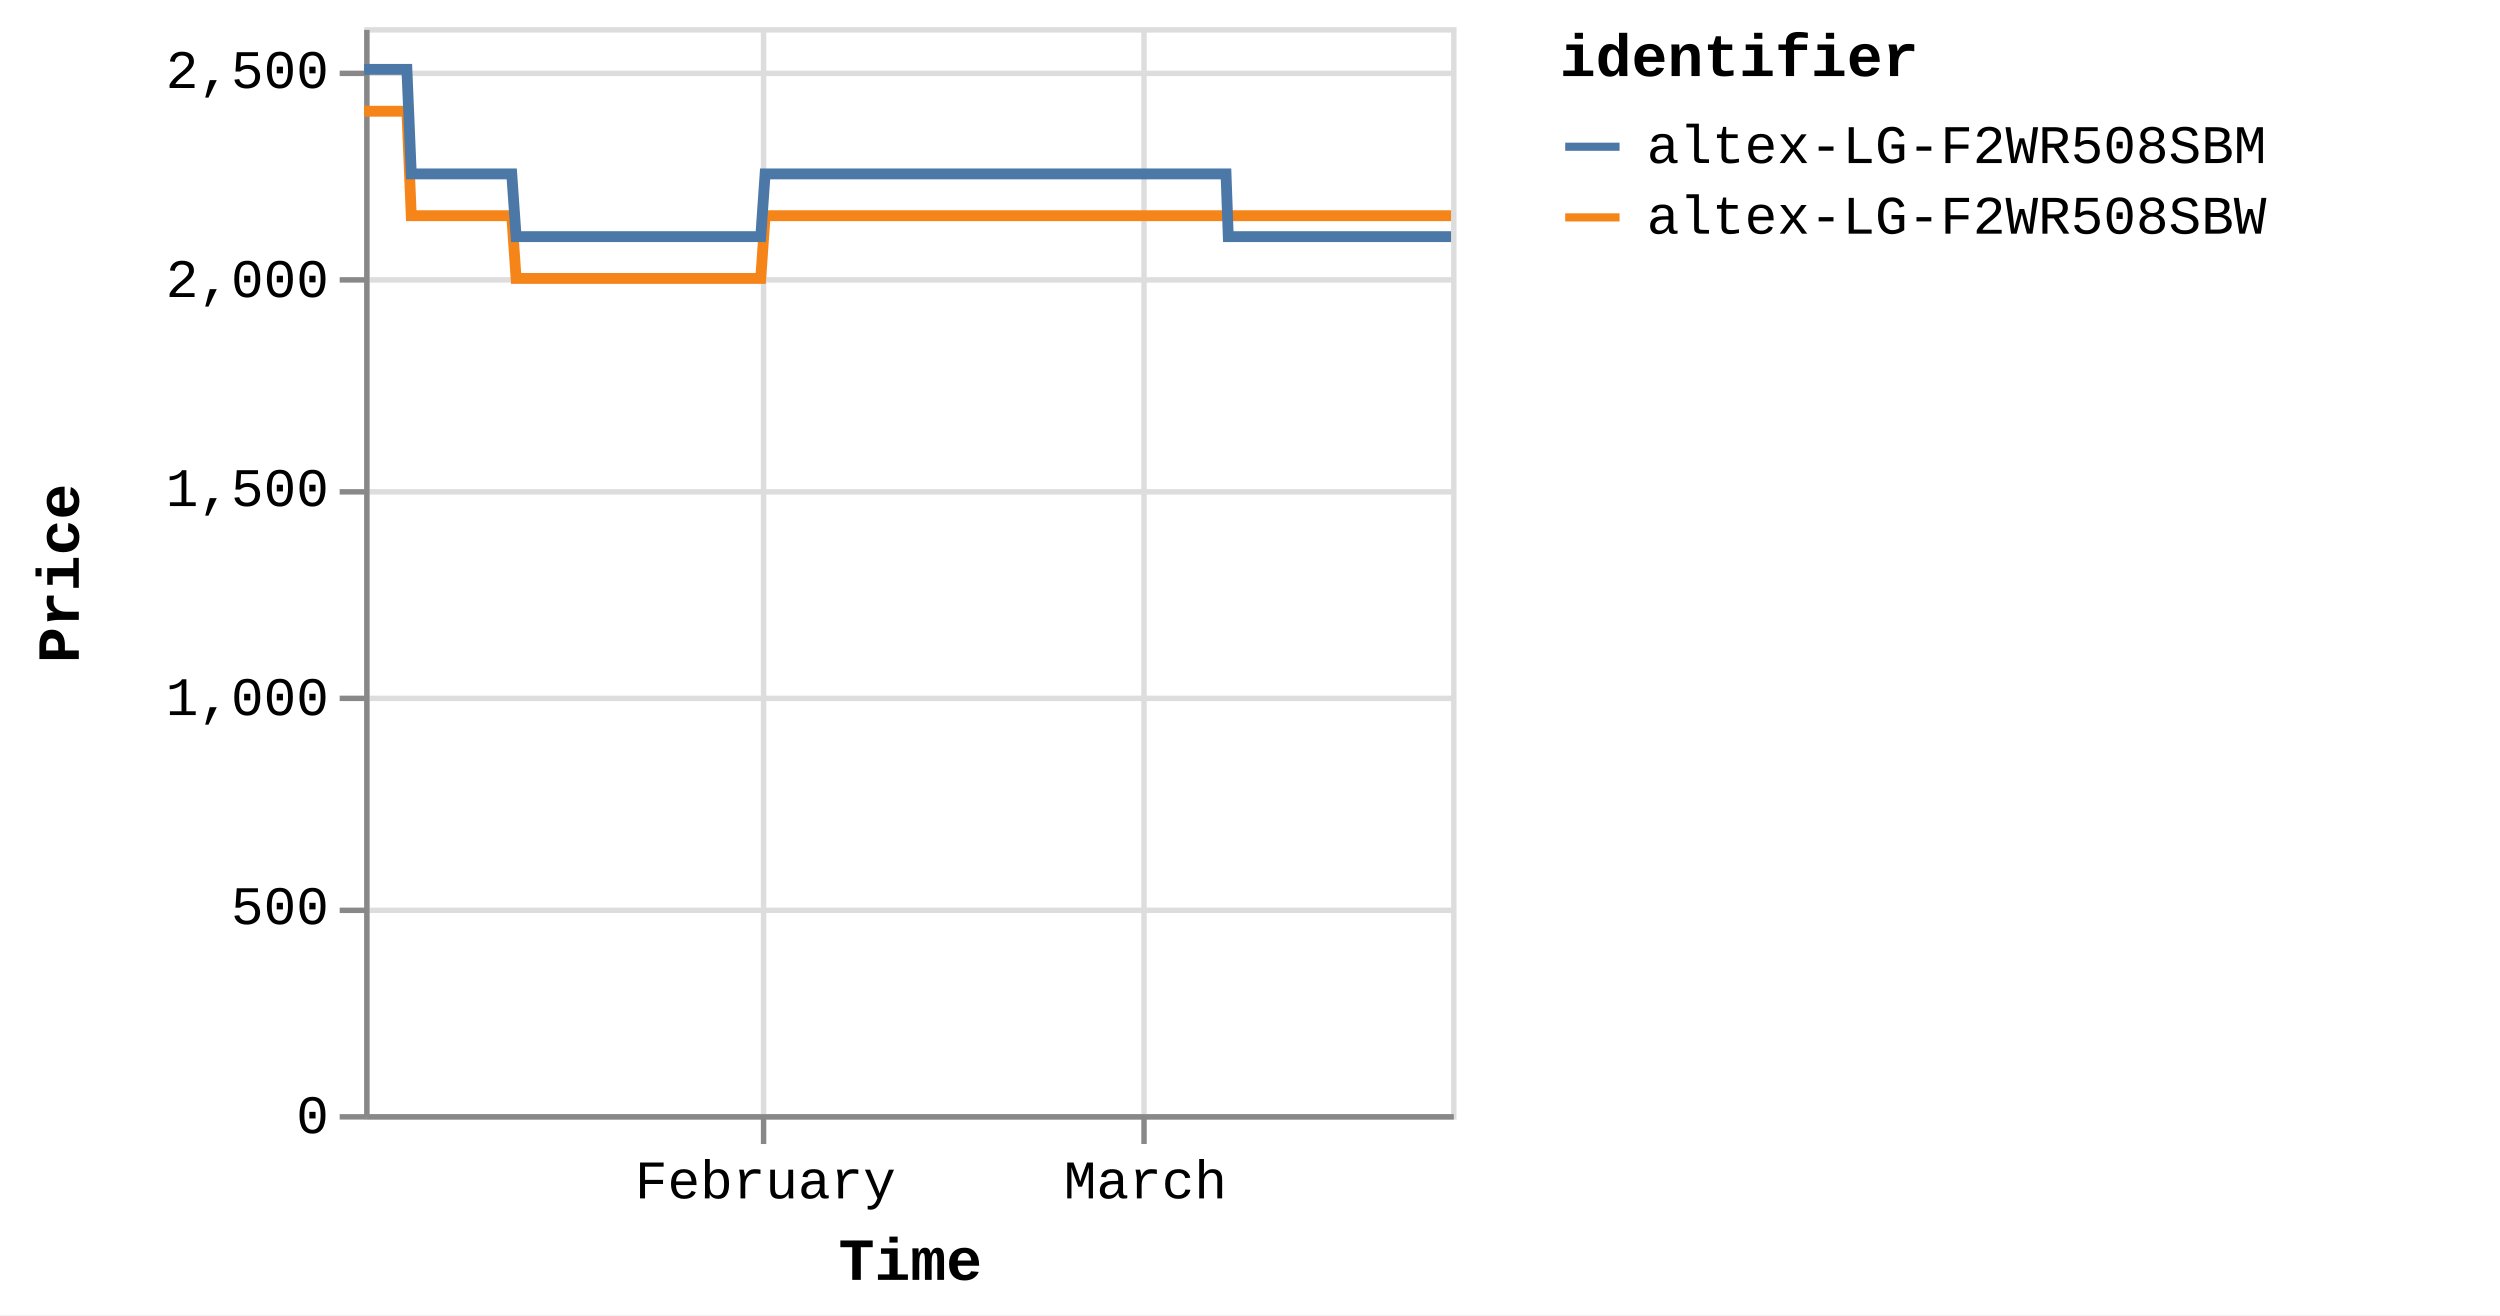
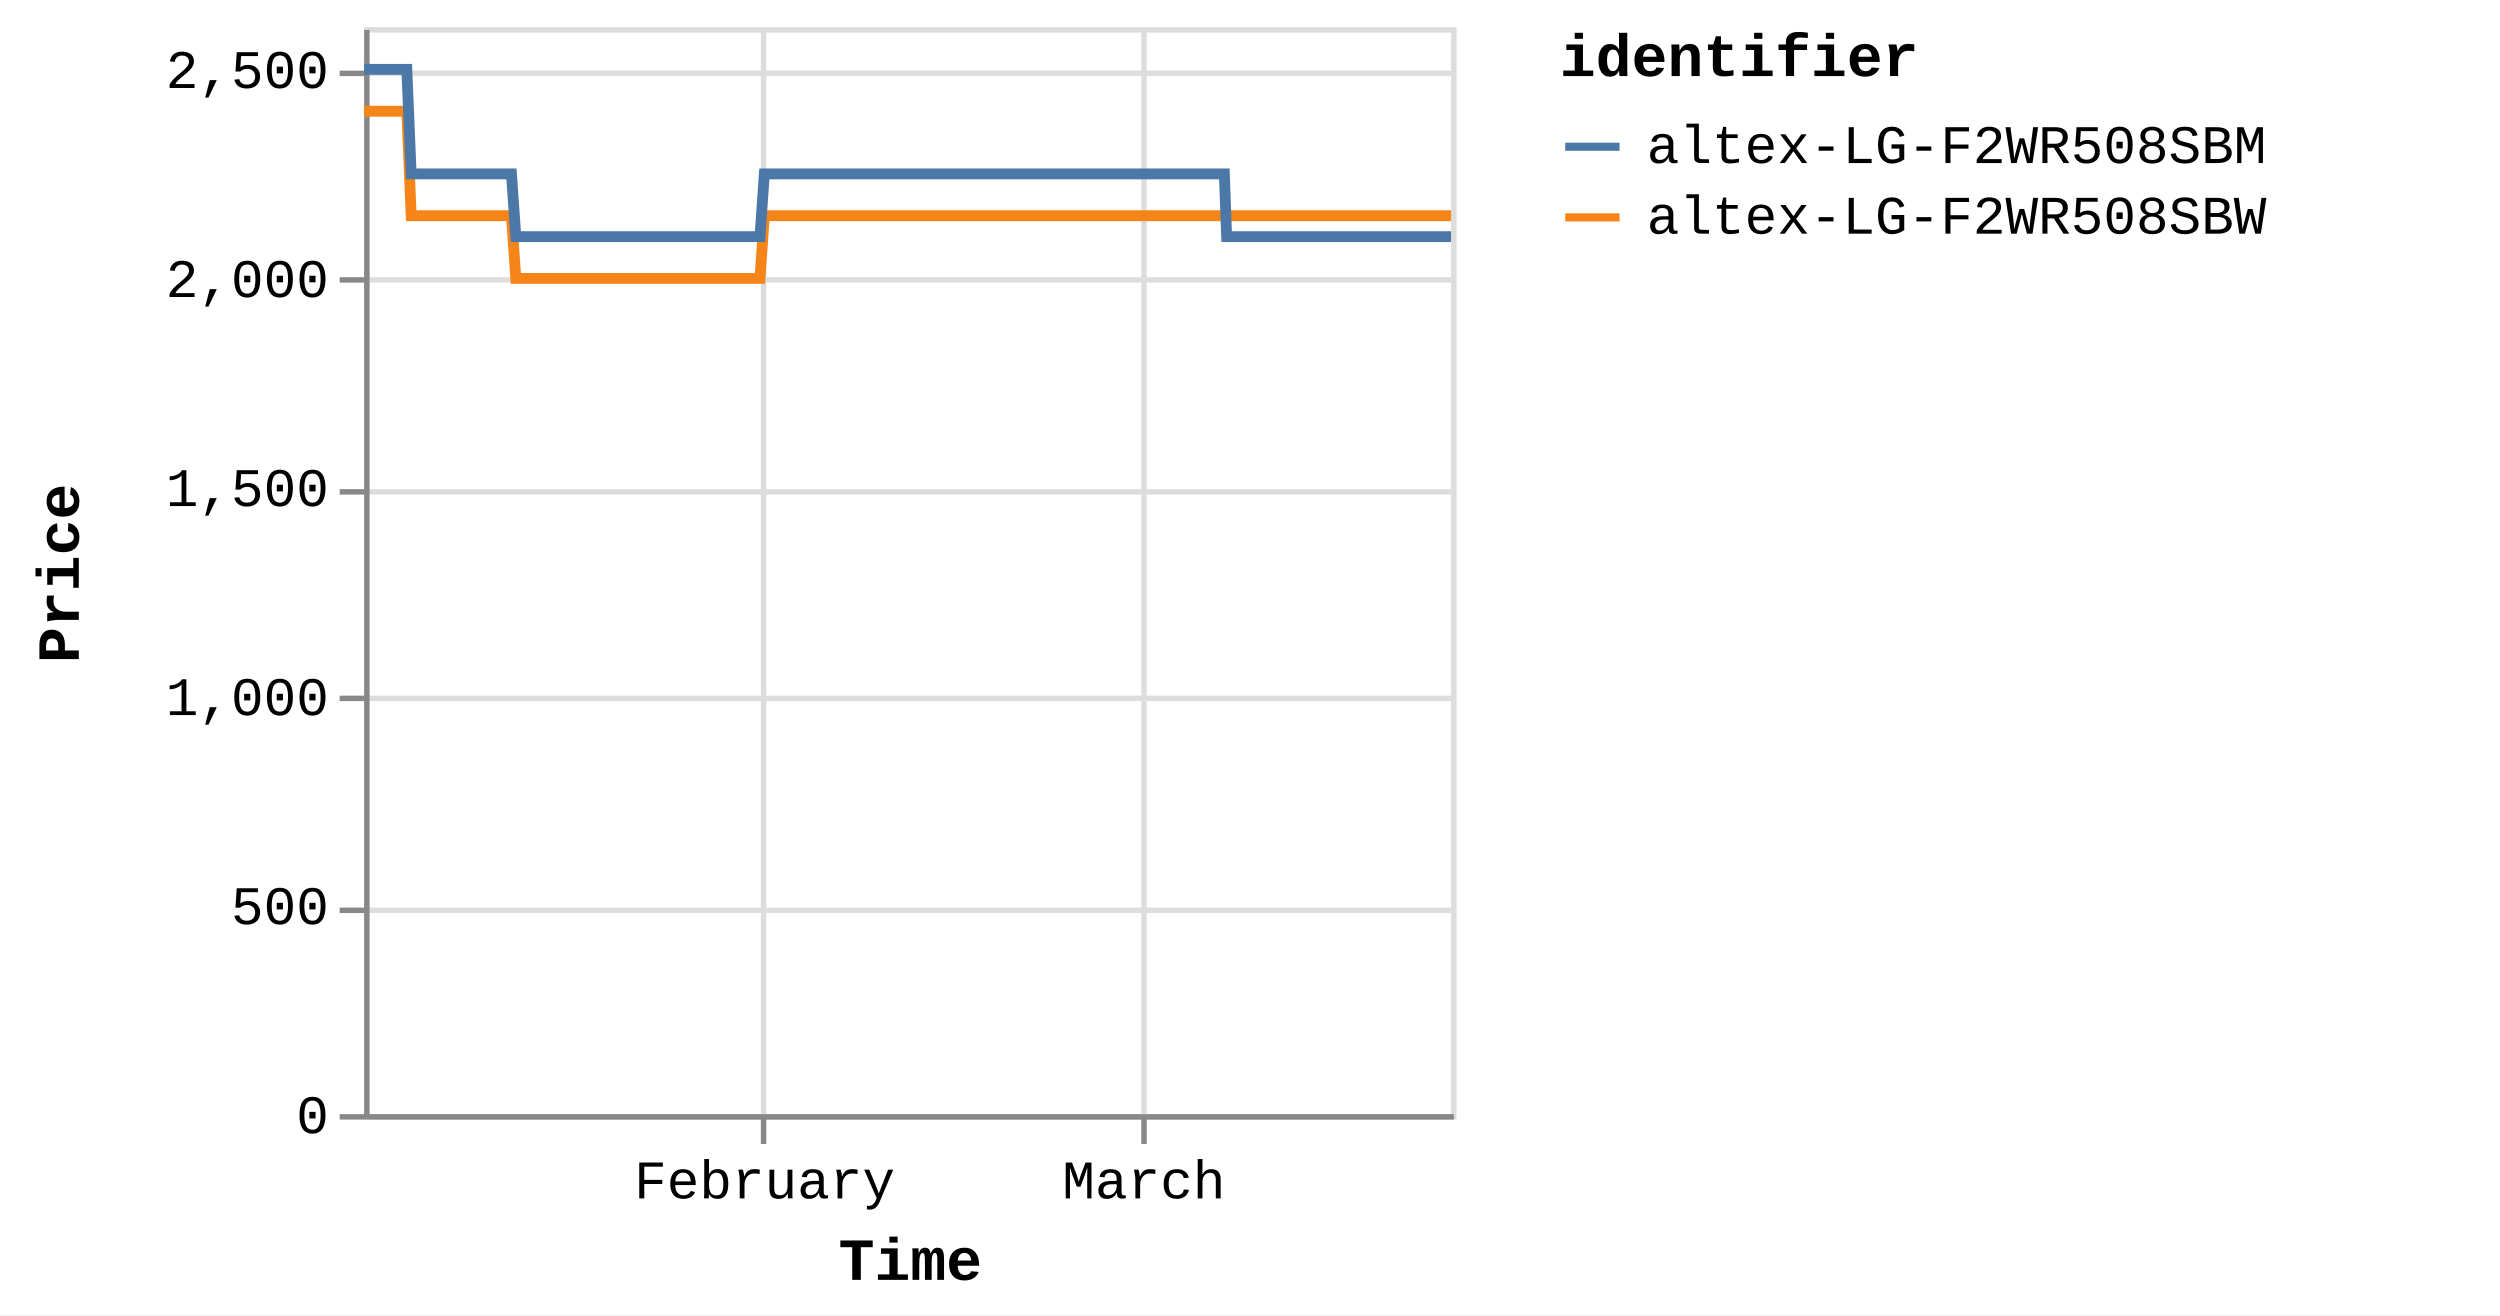
<svg xmlns="http://www.w3.org/2000/svg" version="1.1" class="marks" width="460" height="242" viewBox="0 0 460 242">
  <rect width="460" height="242" fill="white" />
  <g fill="none" stroke-miterlimit="10" transform="translate(67,5)">
    <g class="mark-group role-frame root" role="graphics-object" aria-roledescription="group mark container">
      <g transform="translate(0,0)">
        <path class="background" aria-hidden="true" d="M0.5,0.5h200v200h-200Z" stroke="#ddd" />
        <g>
          <g class="mark-group role-axis" aria-hidden="true">
            <g transform="translate(0.5,200.5)">
              <path class="background" aria-hidden="true" d="M0,0h0v0h0Z" pointer-events="none" />
              <g>
                <g class="mark-rule role-axis-grid" pointer-events="none">
                  <line transform="translate(73,-200)" x2="0" y2="200" stroke="#ddd" stroke-width="1" opacity="1" />
                  <line transform="translate(143,-200)" x2="0" y2="200" stroke="#ddd" stroke-width="1" opacity="1" />
                </g>
              </g>
              <path class="foreground" aria-hidden="true" d="" pointer-events="none" display="none" />
            </g>
          </g>
          <g class="mark-group role-axis" aria-hidden="true">
            <g transform="translate(0.5,0.5)">
              <path class="background" aria-hidden="true" d="M0,0h0v0h0Z" pointer-events="none" />
              <g>
                <g class="mark-rule role-axis-grid" pointer-events="none">
                  <line transform="translate(0,200)" x2="200" y2="0" stroke="#ddd" stroke-width="1" opacity="1" />
                  <line transform="translate(0,162)" x2="200" y2="0" stroke="#ddd" stroke-width="1" opacity="1" />
                  <line transform="translate(0,123)" x2="200" y2="0" stroke="#ddd" stroke-width="1" opacity="1" />
                  <line transform="translate(0,85)" x2="200" y2="0" stroke="#ddd" stroke-width="1" opacity="1" />
                  <line transform="translate(0,46)" x2="200" y2="0" stroke="#ddd" stroke-width="1" opacity="1" />
                  <line transform="translate(0,8)" x2="200" y2="0" stroke="#ddd" stroke-width="1" opacity="1" />
                </g>
              </g>
              <path class="foreground" aria-hidden="true" d="" pointer-events="none" display="none" />
            </g>
          </g>
-           <g class="mark-group role-axis" role="graphics-symbol" aria-roledescription="axis" aria-label="X-axis titled 'Time' for a time scale with values from Monday, 01 January 2024, 2:19:43 PM to Sunday, 24 March 2024, 12:48:34 PM">
+           <g class="mark-group role-axis" role="graphics-symbol" aria-roledescription="axis" aria-label="X-axis titled 'Time' for a time scale with values from Monday, 01 January 2024, 2:19:43 PM to Sunday, 24 March 2024, 4:38:18 PM">
            <g transform="translate(0.5,200.5)">
              <path class="background" aria-hidden="true" d="M0,0h0v0h0Z" pointer-events="none" />
              <g>
                <g class="mark-rule role-axis-tick" pointer-events="none">
                  <line transform="translate(73,0)" x2="0" y2="5" stroke="#888" stroke-width="1" opacity="1" />
                  <line transform="translate(143,0)" x2="0" y2="5" stroke="#888" stroke-width="1" opacity="1" />
                </g>
                <g class="mark-text role-axis-label" pointer-events="none">
-                   <text text-anchor="middle" transform="translate(73.31609,15)" font-family="Liberation Mono" font-size="10px" fill="#000" opacity="1">February</text>
-                   <text text-anchor="middle" transform="translate(143.2489,15)" font-family="Liberation Mono" font-size="10px" fill="#000" opacity="1">March</text>
+                   <text text-anchor="middle" transform="translate(73.17532,15)" font-family="Liberation Mono" font-size="10px" fill="#000" opacity="1">February</text>
+                   <text text-anchor="middle" transform="translate(142.9739,15)" font-family="Liberation Mono" font-size="10px" fill="#000" opacity="1">March</text>
                </g>
                <g class="mark-rule role-axis-domain" pointer-events="none">
                  <line transform="translate(0,0)" x2="200" y2="0" stroke="#888" stroke-width="1" opacity="1" />
                </g>
                <g class="mark-text role-axis-title" pointer-events="none">
                  <text text-anchor="middle" transform="translate(100,30)" font-family="Liberation Mono" font-size="11px" font-weight="bold" fill="#000" opacity="1">Time</text>
                </g>
              </g>
              <path class="foreground" aria-hidden="true" d="" pointer-events="none" display="none" />
            </g>
          </g>
          <g class="mark-group role-axis" role="graphics-symbol" aria-roledescription="axis" aria-label="Y-axis titled 'Price' for a linear scale with values from 0 to 2,600">
            <g transform="translate(0.5,0.5)">
              <path class="background" aria-hidden="true" d="M0,0h0v0h0Z" pointer-events="none" />
              <g>
                <g class="mark-rule role-axis-tick" pointer-events="none">
                  <line transform="translate(0,200)" x2="-5" y2="0" stroke="#888" stroke-width="1" opacity="1" />
                  <line transform="translate(0,162)" x2="-5" y2="0" stroke="#888" stroke-width="1" opacity="1" />
                  <line transform="translate(0,123)" x2="-5" y2="0" stroke="#888" stroke-width="1" opacity="1" />
                  <line transform="translate(0,85)" x2="-5" y2="0" stroke="#888" stroke-width="1" opacity="1" />
                  <line transform="translate(0,46)" x2="-5" y2="0" stroke="#888" stroke-width="1" opacity="1" />
                  <line transform="translate(0,8)" x2="-5" y2="0" stroke="#888" stroke-width="1" opacity="1" />
                </g>
                <g class="mark-text role-axis-label" pointer-events="none">
                  <text text-anchor="end" transform="translate(-7,203)" font-family="Liberation Mono" font-size="10px" fill="#000" opacity="1">0</text>
                  <text text-anchor="end" transform="translate(-7,164.5385)" font-family="Liberation Mono" font-size="10px" fill="#000" opacity="1">500</text>
                  <text text-anchor="end" transform="translate(-7,126.0769)" font-family="Liberation Mono" font-size="10px" fill="#000" opacity="1">1,000</text>
                  <text text-anchor="end" transform="translate(-7,87.61538)" font-family="Liberation Mono" font-size="10px" fill="#000" opacity="1">1,500</text>
                  <text text-anchor="end" transform="translate(-7,49.15385)" font-family="Liberation Mono" font-size="10px" fill="#000" opacity="1">2,000</text>
                  <text text-anchor="end" transform="translate(-7,10.69231)" font-family="Liberation Mono" font-size="10px" fill="#000" opacity="1">2,500</text>
                </g>
                <g class="mark-rule role-axis-domain" pointer-events="none">
                  <line transform="translate(0,200)" x2="0" y2="-200" stroke="#888" stroke-width="1" opacity="1" />
                </g>
                <g class="mark-text role-axis-title" pointer-events="none">
                  <text text-anchor="middle" transform="translate(-51,100) rotate(-90) translate(0,-2)" font-family="Liberation Mono" font-size="11px" font-weight="bold" fill="#000" opacity="1">Price</text>
                </g>
              </g>
              <path class="foreground" aria-hidden="true" d="" pointer-events="none" display="none" />
            </g>
          </g>
          <g class="mark-group role-scope pathgroup" role="graphics-object" aria-roledescription="group mark container">
            <g transform="translate(0,0)">
              <path class="background" aria-hidden="true" d="M0,0h200v200h-200Z" />
              <g>
                <g class="mark-line role-mark marks" role="graphics-object" aria-roledescription="line mark container">
-                   <path aria-label="Time: Jan 01, 2024; Price: 2399; identifier: altex-LG-F2WR508SBW" role="graphics-symbol" aria-roledescription="line mark" d="M0,15.462L0.252,15.462L0.634,15.462L1.438,15.462L1.841,15.462L2.263,15.462L2.647,15.462L3.045,15.462L3.85,15.462L4.252,15.462L4.675,15.462L5.059,15.462L5.456,15.462L6.261,15.462L6.664,15.462L7.086,15.462L7.473,15.462L7.869,15.462L8.674,34.692L9.075,34.692L9.497,34.692L9.884,34.692L10.28,34.692L11.085,34.692L11.486,34.692L11.907,34.692L12.293,34.692L12.691,34.692L13.498,34.692L13.897,34.692L14.318,34.692L14.705,34.692L15.103,34.692L15.909,34.692L16.312,34.692L16.735,34.692L17.119,34.692L17.514,34.692L18.321,34.692L18.723,34.692L19.151,34.692L19.531,34.692L19.926,34.692L20.732,34.692L21.134,34.692L21.558,34.692L21.941,34.692L22.337,34.692L23.143,34.692L23.545,34.692L23.97,34.692L24.354,34.692L24.749,34.692L25.554,34.692L25.957,34.692L26.379,34.692L26.765,34.692L27.161,34.692L27.965,46.231L28.366,46.231L28.787,46.231L29.174,46.231L29.571,46.231L30.378,46.231L30.777,46.231L31.198,46.231L31.584,46.231L31.983,46.231L32.79,46.231L33.192,46.231L33.617,46.231L34,46.231L34.395,46.231L35.2,46.231L35.604,46.231L36.027,46.231L36.412,46.231L36.806,46.231L37.612,46.231L38.016,46.231L38.439,46.231L38.823,46.231L39.218,46.231L40.023,46.231L40.425,46.231L40.849,46.231L41.233,46.231L41.63,46.231L42.435,46.231L42.837,46.231L43.261,46.231L43.646,46.231L44.04,46.231L44.846,46.231L45.246,46.231L45.668,46.231L46.056,46.231L46.453,46.231L47.256,46.231L47.658,46.231L48.079,46.231L48.466,46.231L48.864,46.231L49.671,46.231L50.074,46.231L50.498,46.231L50.88,46.231L51.275,46.231L52.081,46.231L52.485,46.231L52.909,46.231L53.293,46.231L53.687,46.231L54.493,46.231L54.896,46.231L55.32,46.231L55.704,46.231L56.098,46.231L56.906,46.231L57.307,46.231L57.732,46.231L58.117,46.231L58.509,46.231L59.314,46.231L59.718,46.231L60.134,46.231L60.52,46.231L60.922,46.231L61.725,46.231L62.128,46.231L62.54,46.231L62.93,46.231L63.332,46.231L64.137,46.231L64.538,46.231L64.953,46.231L65.342,46.231L65.744,46.231L66.548,46.231L66.951,46.231L67.368,46.231L67.754,46.231L68.156,46.231L68.959,46.231L69.361,46.231L69.779,46.231L70.171,46.231L70.567,46.231L71.37,46.231L71.773,46.231L72.191,46.231L72.577,46.231L72.978,46.231L73.782,34.692L74.184,34.692L74.603,34.692L74.988,34.692L75.389,34.692L76.194,34.692L76.595,34.692L77.013,34.692L77.399,34.692L77.801,34.692L78.605,34.692L79.007,34.692L79.422,34.692L79.811,34.692L80.214,34.692L81.019,34.692L81.419,34.692L81.833,34.692L82.222,34.692L82.624,34.692L83.428,34.692L83.831,34.692L84.25,34.692L84.635,34.692L85.035,34.692L85.839,34.692L86.241,34.692L86.66,34.692L87.046,34.692L87.447,34.692L88.251,34.692L88.653,34.692L89.071,34.692L89.459,34.692L89.859,34.692L90.663,34.692L91.066,34.692L91.482,34.692L91.87,34.692L92.27,34.692L93.074,34.692L93.477,34.692L93.892,34.692L94.281,34.692L94.683,34.692L95.485,34.692L95.887,34.692L96.303,34.692L96.691,34.692L97.093,34.692L97.899,34.692L98.299,34.692L98.713,34.692L99.103,34.692L99.505,34.692L100.309,34.692L100.71,34.692L101.131,34.692L101.515,34.692L101.916,34.692L102.719,34.692L103.122,34.692L103.539,34.692L103.932,34.692L104.328,34.692L105.131,34.692L105.533,34.692L105.952,34.692L106.338,34.692L106.739,34.692L107.945,34.692L108.363,34.692L108.749,34.692L109.151,34.692L109.955,34.692L110.357,34.692L110.774,34.692L111.163,34.692L111.562,34.692L112.367,34.692L112.767,34.692L113.182,34.692L113.571,34.692L113.973,34.692L114.778,34.692L115.181,34.692L115.594,34.692L115.983,34.692L116.385,34.692L117.189,34.692L117.592,34.692L118.011,34.692L118.399,34.692L118.796,34.692L119.602,34.692L120.003,34.692L120.419,34.692L120.808,34.692L121.209,34.692L122.012,34.692L122.414,34.692L122.832,34.692L123.219,34.692L123.62,34.692L124.423,34.692L124.825,34.692L125.243,34.692L125.631,34.692L126.031,34.692L126.835,34.692L127.237,34.692L127.653,34.692L128.04,34.692L128.445,34.692L129.246,34.692L129.648,34.692L130.062,34.692L130.452,34.692L130.853,34.692L131.657,34.692L132.06,34.692L132.474,34.692L132.866,34.692L133.265,34.692L134.069,34.692L134.472,34.692L134.89,34.692L135.276,34.692L135.676,34.692L136.481,34.692L136.883,34.692L137.3,34.692L137.688,34.692L138.088,34.692L138.892,34.692L139.294,34.692L139.711,34.692L140.1,34.692L140.5,34.692L141.304,34.692L141.705,34.692L142.122,34.692L142.509,34.692L142.911,34.692L143.715,34.692L144.118,34.692L144.535,34.692L144.922,34.692L145.323,34.692L146.127,34.692L146.529,34.692L146.946,34.692L147.332,34.692L147.734,34.692L148.538,34.692L148.94,34.692L149.354,34.692L149.744,34.692L150.146,34.692L150.986,34.692L151.536,34.692L151.776,34.692L152.158,34.692L152.557,34.692L153.36,34.692L153.763,34.692L154.183,34.692L154.567,34.692L154.968,34.692L155.772,34.692L156.178,34.692L156.594,34.692L156.981,34.692L157.38,34.692L158.184,34.692L158.587,34.692L159.004,34.692L159.39,34.692L159.792,34.692L160.595,34.692L161.003,34.692L161.415,34.692L161.801,34.692L162.203,34.692L163.007,34.692L163.409,34.692L163.822,34.692L164.215,34.692L164.614,34.692L165.418,34.692L165.823,34.692L166.234,34.692L166.625,34.692L167.026,34.692L167.832,34.692L168.232,34.692L168.651,34.692L169.038,34.692L169.438,34.692L170.242,34.692L170.643,34.692L171.062,34.692L171.451,34.692L171.849,34.692L172.653,34.692L173.057,34.692L173.474,34.692L173.859,34.692L174.26,34.692L175.064,34.692L175.467,34.692L175.886,34.692L176.271,34.692L176.672,34.692L177.475,34.692L177.88,34.692L178.296,34.692L178.683,34.692L179.083,34.692L179.887,34.692L180.291,34.692L180.706,34.692L181.093,34.692L181.496,34.692L182.298,34.692L182.703,34.692L183.116,34.692L183.504,34.692L183.907,34.692L184.71,34.692L185.112,34.692L185.534,34.692L185.92,34.692L186.32,34.692L187.123,34.692L187.524,34.692L187.942,34.692L188.332,34.692L188.729,34.692L189.533,34.692L189.936,34.692L190.354,34.692L190.744,34.692L191.142,34.692L191.945,34.692L192.348,34.692L192.767,34.692L193.156,34.692L193.553,34.692L194.356,34.692L194.758,34.692L195.176,34.692L195.563,34.692L195.964,34.692L196.768,34.692L197.169,34.692L197.587,34.692L197.973,34.692L198.375,34.692L199.179,34.692L199.581,34.692L200,34.692" stroke="#f58518" stroke-width="2" />
+                   <path aria-label="Time: Jan 01, 2024; Price: 2399; identifier: altex-LG-F2WR508SBW" role="graphics-symbol" aria-roledescription="line mark" d="M0,15.462L0.252,15.462L0.633,15.462L1.435,15.462L1.837,15.462L2.259,15.462L2.642,15.462L3.04,15.462L3.842,15.462L4.244,15.462L4.666,15.462L5.049,15.462L5.446,15.462L6.249,15.462L6.651,15.462L7.072,15.462L7.459,15.462L7.854,15.462L8.657,34.692L9.058,34.692L9.479,34.692L9.865,34.692L10.26,34.692L11.063,34.692L11.464,34.692L11.884,34.692L12.269,34.692L12.667,34.692L13.472,34.692L13.871,34.692L14.291,34.692L14.677,34.692L15.074,34.692L15.878,34.692L16.281,34.692L16.703,34.692L17.086,34.692L17.48,34.692L18.286,34.692L18.687,34.692L19.114,34.692L19.494,34.692L19.888,34.692L20.693,34.692L21.094,34.692L21.516,34.692L21.899,34.692L22.294,34.692L23.099,34.692L23.5,34.692L23.924,34.692L24.307,34.692L24.701,34.692L25.505,34.692L25.907,34.692L26.329,34.692L26.713,34.692L27.108,34.692L27.911,46.231L28.312,46.231L28.732,46.231L29.118,46.231L29.515,46.231L30.32,46.231L30.718,46.231L31.138,46.231L31.523,46.231L31.922,46.231L32.727,46.231L33.129,46.231L33.552,46.231L33.935,46.231L34.329,46.231L35.133,46.231L35.536,46.231L35.958,46.231L36.342,46.231L36.735,46.231L37.54,46.231L37.943,46.231L38.365,46.231L38.748,46.231L39.142,46.231L39.946,46.231L40.348,46.231L40.771,46.231L41.154,46.231L41.55,46.231L42.354,46.231L42.755,46.231L43.178,46.231L43.563,46.231L43.956,46.231L44.76,46.231L45.159,46.231L45.58,46.231L45.967,46.231L46.364,46.231L47.166,46.231L47.567,46.231L47.987,46.231L48.373,46.231L48.77,46.231L49.576,46.231L49.978,46.231L50.401,46.231L50.782,46.231L51.177,46.231L51.981,46.231L52.384,46.231L52.807,46.231L53.191,46.231L53.583,46.231L54.389,46.231L54.791,46.231L55.214,46.231L55.597,46.231L55.991,46.231L56.796,46.231L57.197,46.231L57.621,46.231L58.005,46.231L58.397,46.231L59.201,46.231L59.603,46.231L60.019,46.231L60.404,46.231L60.805,46.231L61.606,46.231L62.008,46.231L62.42,46.231L62.81,46.231L63.21,46.231L64.013,46.231L64.415,46.231L64.828,46.231L65.217,46.231L65.618,46.231L66.42,46.231L66.822,46.231L67.239,46.231L67.624,46.231L68.025,46.231L68.826,46.231L69.228,46.231L69.645,46.231L70.036,46.231L70.431,46.231L71.233,46.231L71.635,46.231L72.053,46.231L72.437,46.231L72.838,46.231L73.64,34.692L74.042,34.692L74.46,34.692L74.844,34.692L75.245,34.692L76.048,34.692L76.448,34.692L76.865,34.692L77.25,34.692L77.652,34.692L78.454,34.692L78.856,34.692L79.269,34.692L79.658,34.692L80.06,34.692L80.863,34.692L81.263,34.692L81.676,34.692L82.064,34.692L82.465,34.692L83.268,34.692L83.67,34.692L84.088,34.692L84.472,34.692L84.872,34.692L85.675,34.692L86.076,34.692L86.494,34.692L86.879,34.692L87.279,34.692L88.081,34.692L88.483,34.692L88.9,34.692L89.288,34.692L89.686,34.692L90.488,34.692L90.891,34.692L91.307,34.692L91.694,34.692L92.093,34.692L92.896,34.692L93.297,34.692L93.712,34.692L94.1,34.692L94.501,34.692L95.302,34.692L95.703,34.692L96.118,34.692L96.505,34.692L96.907,34.692L97.711,34.692L98.111,34.692L98.524,34.692L98.913,34.692L99.313,34.692L100.116,34.692L100.517,34.692L100.936,34.692L101.32,34.692L101.72,34.692L102.522,34.692L102.924,34.692L103.34,34.692L103.732,34.692L104.127,34.692L104.929,34.692L105.331,34.692L105.748,34.692L106.134,34.692L106.534,34.692L107.738,34.692L108.155,34.692L108.54,34.692L108.941,34.692L109.744,34.692L110.145,34.692L110.562,34.692L110.949,34.692L111.348,34.692L112.151,34.692L112.551,34.692L112.965,34.692L113.353,34.692L113.754,34.692L114.557,34.692L114.96,34.692L115.372,34.692L115.761,34.692L116.162,34.692L116.964,34.692L117.367,34.692L117.784,34.692L118.172,34.692L118.568,34.692L119.372,34.692L119.772,34.692L120.188,34.692L120.576,34.692L120.976,34.692L121.777,34.692L122.179,34.692L122.597,34.692L122.983,34.692L123.383,34.692L124.185,34.692L124.585,34.692L125.003,34.692L125.389,34.692L125.789,34.692L126.591,34.692L126.992,34.692L127.408,34.692L127.795,34.692L128.198,34.692L128.998,34.692L129.399,34.692L129.812,34.692L130.201,34.692L130.602,34.692L131.405,34.692L131.807,34.692L132.219,34.692L132.611,34.692L133.009,34.692L133.812,34.692L134.214,34.692L134.631,34.692L135.016,34.692L135.416,34.692L136.219,34.692L136.62,34.692L137.036,34.692L137.424,34.692L137.823,34.692L138.626,34.692L139.027,34.692L139.443,34.692L139.831,34.692L140.23,34.692L141.032,34.692L141.433,34.692L141.849,34.692L142.235,34.692L142.636,34.692L143.439,34.692L143.842,34.692L144.258,34.692L144.643,34.692L145.044,34.692L145.846,34.692L146.247,34.692L146.664,34.692L147.049,34.692L147.451,34.692L148.253,34.692L148.654,34.692L149.067,34.692L149.456,34.692L149.858,34.692L150.697,34.692L151.245,34.692L151.484,34.692L151.866,34.692L152.265,34.692L153.066,34.692L153.467,34.692L153.887,34.692L154.27,34.692L154.671,34.692L155.473,34.692L155.878,34.692L156.293,34.692L156.68,34.692L157.078,34.692L157.88,34.692L158.282,34.692L158.698,34.692L159.084,34.692L159.485,34.692L160.287,34.692L160.694,34.692L161.105,34.692L161.49,34.692L161.891,34.692L162.694,34.692L163.095,34.692L163.507,34.692L163.899,34.692L164.298,34.692L165.101,34.692L165.504,34.692L165.915,34.692L166.305,34.692L166.705,34.692L167.509,34.692L167.909,34.692L168.327,34.692L168.714,34.692L169.113,34.692L169.915,34.692L170.315,34.692L170.734,34.692L171.121,34.692L171.519,34.692L172.322,34.692L172.725,34.692L173.141,34.692L173.525,34.692L173.926,34.692L174.728,34.692L175.13,34.692L175.548,34.692L175.933,34.692L176.333,34.692L177.135,34.692L177.539,34.692L177.953,34.692L178.34,34.692L178.739,34.692L179.542,34.692L179.945,34.692L180.359,34.692L180.746,34.692L181.148,34.692L181.948,34.692L182.352,34.692L182.765,34.692L183.152,34.692L183.553,34.692L184.355,34.692L184.757,34.692L185.178,34.692L185.563,34.692L185.962,34.692L186.764,34.692L187.164,34.692L187.581,34.692L187.971,34.692L188.366,34.692L189.169,34.692L189.571,34.692L189.988,34.692L190.378,34.692L190.776,34.692L191.576,34.692L191.979,34.692L192.397,34.692L192.785,34.692L193.181,34.692L193.983,34.692L194.384,34.692L194.801,34.692L195.188,34.692L195.588,34.692L196.39,34.692L196.791,34.692L197.207,34.692L197.593,34.692L197.994,34.692L198.797,34.692L199.198,34.692L199.616,34.692L200,34.692" stroke="#f58518" stroke-width="2" />
                </g>
              </g>
              <path class="foreground" aria-hidden="true" d="" display="none" />
            </g>
            <g transform="translate(0,0)">
              <path class="background" aria-hidden="true" d="M0,0h200v200h-200Z" />
              <g>
                <g class="mark-line role-mark marks" role="graphics-object" aria-roledescription="line mark container">
-                   <path aria-label="Time: Jan 01, 2024; Price: 2499; identifier: altex-LG-F2WR508SBM" role="graphics-symbol" aria-roledescription="line mark" d="M0,7.769L0.252,7.769L0.634,7.769L1.438,7.769L1.841,7.769L2.263,7.769L2.647,7.769L3.046,7.769L3.85,7.769L4.252,7.769L4.675,7.769L5.059,7.769L5.457,7.769L6.261,7.769L6.664,7.769L7.086,7.769L7.473,7.769L7.869,7.769L8.674,27L9.075,27L9.498,27L9.884,27L10.28,27L11.085,27L11.486,27L11.907,27L12.293,27L12.691,27L13.498,27L13.897,27L14.318,27L14.705,27L15.103,27L15.909,27L16.312,27L16.735,27L17.119,27L17.514,27L18.321,27L18.723,27L19.151,27L19.531,27L19.926,27L20.732,27L21.134,27L21.558,27L21.941,27L22.337,27L23.143,27L23.545,27L23.97,27L24.354,27L24.749,27L25.554,27L25.957,27L26.379,27L26.765,27L27.161,27L27.965,38.538L28.366,38.538L28.787,38.538L29.174,38.538L29.572,38.538L30.378,38.538L30.778,38.538L31.198,38.538L31.584,38.538L31.983,38.538L32.79,38.538L33.192,38.538L33.617,38.538L34,38.538L34.395,38.538L35.2,38.538L35.604,38.538L36.027,38.538L36.413,38.538L36.806,38.538L37.612,38.538L38.016,38.538L38.439,38.538L38.823,38.538L39.218,38.538L40.023,38.538L40.425,38.538L40.849,38.538L41.233,38.538L41.63,38.538L42.435,38.538L42.837,38.538L43.261,38.538L43.646,38.538L44.041,38.538L44.847,38.538L45.246,38.538L45.668,38.538L46.056,38.538L46.453,38.538L47.256,38.538L47.658,38.538L48.079,38.538L48.466,38.538L48.864,38.538L49.672,38.538L50.074,38.538L50.498,38.538L50.88,38.538L51.275,38.538L52.081,38.538L52.485,38.538L52.909,38.538L53.294,38.538L53.687,38.538L54.493,38.538L54.896,38.538L55.32,38.538L55.704,38.538L56.098,38.538L56.906,38.538L57.307,38.538L57.732,38.538L58.117,38.538L58.51,38.538L59.315,38.538L59.718,38.538L60.134,38.538L60.52,38.538L60.922,38.538L61.725,38.538L62.128,38.538L62.54,38.538L62.931,38.538L63.332,38.538L64.137,38.538L64.539,38.538L64.953,38.538L65.342,38.538L65.744,38.538L66.548,38.538L66.951,38.538L67.368,38.538L67.754,38.538L68.156,38.538L68.959,38.538L69.361,38.538L69.779,38.538L70.171,38.538L70.567,38.538L71.37,38.538L71.773,38.538L72.191,38.538L72.577,38.538L72.978,38.538L73.782,27L74.184,27L74.603,27L74.988,27L75.389,27L76.194,27L76.596,27L77.013,27L77.399,27L77.801,27L78.605,27L79.007,27L79.422,27L79.811,27L80.214,27L81.019,27L81.419,27L81.833,27L82.222,27L82.624,27L83.428,27L83.832,27L84.25,27L84.635,27L85.036,27L85.839,27L86.242,27L86.66,27L87.046,27L87.447,27L88.251,27L88.654,27L89.071,27L89.46,27L89.859,27L90.663,27L91.066,27L91.482,27L91.87,27L92.27,27L93.075,27L93.477,27L93.892,27L94.281,27L94.683,27L95.485,27L95.887,27L96.303,27L96.691,27L97.093,27L97.899,27L98.299,27L98.714,27L99.103,27L99.505,27L100.309,27L100.71,27L101.131,27L101.515,27L101.916,27L102.719,27L103.122,27L103.539,27L103.932,27L104.328,27L105.131,27L105.534,27L105.952,27L106.338,27L106.739,27L107.945,27L108.363,27L108.749,27L109.151,27L109.955,27L110.357,27L110.774,27L111.163,27L111.562,27L112.367,27L112.767,27L113.182,27L113.572,27L113.973,27L114.778,27L115.181,27L115.594,27L115.984,27L116.385,27L117.189,27L117.592,27L118.011,27L118.4,27L118.796,27L119.602,27L120.003,27L120.419,27L120.808,27L121.209,27L122.012,27L122.414,27L122.832,27L123.219,27L123.62,27L124.424,27L124.825,27L125.243,27L125.631,27L126.032,27L126.835,27L127.237,27L127.653,27L128.041,27L128.445,27L129.246,27L129.648,27L130.062,27L130.452,27L130.853,27L131.657,27L132.06,27L132.474,27L132.866,27L133.265,27L134.069,27L134.472,27L134.89,27L135.276,27L135.677,27L136.481,27L136.883,27L137.3,27L137.688,27L138.088,27L138.892,27L139.294,27L139.712,27L140.1,27L140.5,27L141.304,27L141.705,27L142.122,27L142.509,27L142.911,27L143.715,27L144.118,27L144.535,27L144.922,27L145.323,27L146.127,27L146.529,27L146.946,27L147.332,27L147.734,27L148.538,27L148.94,27L149.354,27L149.744,27L150.146,27L150.987,27L151.536,27L151.776,27L152.158,27L152.558,27L153.361,27L153.763,27L154.183,27L154.567,27L154.968,27L155.772,27L156.178,27L156.594,27L156.981,27L157.38,27L158.184,27L158.587,27L159.004,38.538L159.39,38.538L159.792,38.538L160.596,38.538L161.003,38.538L161.415,38.538L161.801,38.538L162.203,38.538L163.007,38.538L163.409,38.538L163.822,38.538L164.215,38.538L164.614,38.538L165.418,38.538L165.823,38.538L166.234,38.538L166.625,38.538L167.026,38.538L167.832,38.538L168.232,38.538L168.651,38.538L169.039,38.538L169.438,38.538L170.242,38.538L170.643,38.538L171.062,38.538L171.451,38.538L171.849,38.538L172.653,38.538L173.058,38.538L173.475,38.538L173.859,38.538L174.26,38.538L175.064,38.538L175.467,38.538L175.886,38.538L176.272,38.538L176.672,38.538L177.475,38.538L177.88,38.538L178.296,38.538L178.683,38.538L179.083,38.538L179.887,38.538L180.291,38.538L180.706,38.538L181.093,38.538L181.496,38.538L182.299,38.538L182.703,38.538L183.116,38.538L183.504,38.538L183.907,38.538L184.71,38.538L185.112,38.538L185.534,38.538L185.92,38.538L186.32,38.538L187.123,38.538L187.524,38.538L187.942,38.538L188.332,38.538L188.729,38.538L189.533,38.538L189.936,38.538L190.354,38.538L190.744,38.538L191.143,38.538L191.945,38.538L192.348,38.538L192.767,38.538L193.156,38.538L193.553,38.538L194.356,38.538L194.758,38.538L195.176,38.538L195.563,38.538L195.964,38.538L196.768,38.538L197.169,38.538L197.587,38.538L197.973,38.538L198.375,38.538L199.179,38.538L199.581,38.538L200,38.538" stroke="#4c78a8" stroke-width="2" />
+                   <path aria-label="Time: Jan 01, 2024; Price: 2499; identifier: altex-LG-F2WR508SBM" role="graphics-symbol" aria-roledescription="line mark" d="M0,7.769L0.252,7.769L0.633,7.769L1.436,7.769L1.837,7.769L2.259,7.769L2.642,7.769L3.04,7.769L3.842,7.769L4.244,7.769L4.666,7.769L5.049,7.769L5.446,7.769L6.249,7.769L6.651,7.769L7.072,7.769L7.459,7.769L7.854,7.769L8.657,27L9.058,27L9.479,27L9.865,27L10.26,27L11.064,27L11.464,27L11.884,27L12.27,27L12.667,27L13.472,27L13.871,27L14.291,27L14.677,27L15.074,27L15.879,27L16.281,27L16.703,27L17.087,27L17.48,27L18.286,27L18.687,27L19.114,27L19.494,27L19.888,27L20.693,27L21.094,27L21.516,27L21.899,27L22.295,27L23.099,27L23.5,27L23.924,27L24.307,27L24.701,27L25.505,27L25.907,27L26.329,27L26.713,27L27.109,27L27.911,38.538L28.312,38.538L28.732,38.538L29.118,38.538L29.515,38.538L30.32,38.538L30.718,38.538L31.139,38.538L31.524,38.538L31.922,38.538L32.727,38.538L33.129,38.538L33.552,38.538L33.935,38.538L34.329,38.538L35.133,38.538L35.536,38.538L35.958,38.538L36.343,38.538L36.736,38.538L37.54,38.538L37.943,38.538L38.365,38.538L38.749,38.538L39.142,38.538L39.946,38.538L40.348,38.538L40.771,38.538L41.154,38.538L41.55,38.538L42.354,38.538L42.755,38.538L43.178,38.538L43.563,38.538L43.956,38.538L44.76,38.538L45.159,38.538L45.58,38.538L45.967,38.538L46.364,38.538L47.166,38.538L47.567,38.538L47.987,38.538L48.373,38.538L48.77,38.538L49.576,38.538L49.978,38.538L50.401,38.538L50.782,38.538L51.177,38.538L51.981,38.538L52.384,38.538L52.807,38.538L53.191,38.538L53.584,38.538L54.389,38.538L54.791,38.538L55.214,38.538L55.597,38.538L55.991,38.538L56.796,38.538L57.197,38.538L57.621,38.538L58.005,38.538L58.397,38.538L59.201,38.538L59.603,38.538L60.019,38.538L60.404,38.538L60.805,38.538L61.606,38.538L62.009,38.538L62.42,38.538L62.81,38.538L63.21,38.538L64.014,38.538L64.415,38.538L64.828,38.538L65.217,38.538L65.618,38.538L66.42,38.538L66.822,38.538L67.239,38.538L67.624,38.538L68.025,38.538L68.826,38.538L69.228,38.538L69.645,38.538L70.036,38.538L70.431,38.538L71.233,38.538L71.635,38.538L72.053,38.538L72.437,38.538L72.838,38.538L73.64,27L74.042,27L74.46,27L74.844,27L75.245,27L76.048,27L76.448,27L76.866,27L77.25,27L77.652,27L78.454,27L78.856,27L79.269,27L79.658,27L80.06,27L80.863,27L81.263,27L81.676,27L82.064,27L82.465,27L83.268,27L83.671,27L84.088,27L84.472,27L84.872,27L85.675,27L86.076,27L86.494,27L86.879,27L87.279,27L88.082,27L88.483,27L88.9,27L89.288,27L89.686,27L90.489,27L90.891,27L91.307,27L91.694,27L92.093,27L92.896,27L93.297,27L93.712,27L94.1,27L94.501,27L95.302,27L95.703,27L96.118,27L96.506,27L96.907,27L97.711,27L98.111,27L98.524,27L98.913,27L99.314,27L100.116,27L100.517,27L100.936,27L101.32,27L101.72,27L102.522,27L102.924,27L103.341,27L103.732,27L104.128,27L104.93,27L105.331,27L105.748,27L106.134,27L106.534,27L107.738,27L108.155,27L108.541,27L108.942,27L109.744,27L110.145,27L110.562,27L110.949,27L111.348,27L112.151,27L112.551,27L112.965,27L113.353,27L113.755,27L114.557,27L114.96,27L115.372,27L115.761,27L116.162,27L116.964,27L117.367,27L117.784,27L118.172,27L118.568,27L119.372,27L119.772,27L120.188,27L120.576,27L120.976,27L121.777,27L122.179,27L122.597,27L122.983,27L123.383,27L124.185,27L124.585,27L125.003,27L125.39,27L125.79,27L126.591,27L126.992,27L127.408,27L127.795,27L128.198,27L128.998,27L129.399,27L129.812,27L130.201,27L130.602,27L131.405,27L131.807,27L132.219,27L132.611,27L133.009,27L133.812,27L134.214,27L134.631,27L135.017,27L135.416,27L136.219,27L136.62,27L137.036,27L137.424,27L137.823,27L138.626,27L139.027,27L139.443,27L139.831,27L140.23,27L141.032,27L141.433,27L141.849,27L142.235,27L142.636,27L143.439,27L143.842,27L144.258,27L144.643,27L145.044,27L145.846,27L146.247,27L146.664,27L147.049,27L147.451,27L148.253,27L148.654,27L149.068,27L149.456,27L149.858,27L150.697,27L151.245,27L151.484,27L151.866,27L152.265,27L153.066,27L153.467,27L153.887,27L154.271,27L154.671,27L155.473,27L155.878,27L156.293,27L156.68,27L157.078,27L157.88,27L158.282,27L158.698,38.538L159.084,38.538L159.485,38.538L160.287,38.538L160.694,38.538L161.105,38.538L161.49,38.538L161.891,38.538L162.695,38.538L163.095,38.538L163.508,38.538L163.899,38.538L164.298,38.538L165.101,38.538L165.504,38.538L165.915,38.538L166.305,38.538L166.705,38.538L167.51,38.538L167.909,38.538L168.327,38.538L168.714,38.538L169.113,38.538L169.915,38.538L170.316,38.538L170.734,38.538L171.122,38.538L171.519,38.538L172.322,38.538L172.725,38.538L173.142,38.538L173.525,38.538L173.926,38.538L174.728,38.538L175.13,38.538L175.548,38.538L175.933,38.538L176.333,38.538L177.135,38.538L177.539,38.538L177.953,38.538L178.34,38.538L178.739,38.538L179.542,38.538L179.945,38.538L180.359,38.538L180.746,38.538L181.148,38.538L181.949,38.538L182.352,38.538L182.765,38.538L183.152,38.538L183.554,38.538L184.355,38.538L184.757,38.538L185.178,38.538L185.563,38.538L185.962,38.538L186.764,38.538L187.164,38.538L187.581,38.538L187.971,38.538L188.367,38.538L189.169,38.538L189.571,38.538L189.988,38.538L190.378,38.538L190.776,38.538L191.576,38.538L191.979,38.538L192.397,38.538L192.785,38.538L193.181,38.538L193.983,38.538L194.384,38.538L194.802,38.538L195.188,38.538L195.588,38.538L196.39,38.538L196.791,38.538L197.207,38.538L197.593,38.538L197.994,38.538L198.797,38.538L199.198,38.538L199.616,38.538L200,38.538" stroke="#4c78a8" stroke-width="2" />
                </g>
              </g>
              <path class="foreground" aria-hidden="true" d="" display="none" />
            </g>
          </g>
          <g class="mark-group role-legend" role="graphics-symbol" aria-roledescription="legend" aria-label="Symbol legend titled 'identifier' for stroke color with 2 values: altex-LG-F2WR508SBM, altex-LG-F2WR508SBW">
            <g transform="translate(220,0)">
              <path class="background" aria-hidden="true" d="M0,0h168v40h-168Z" pointer-events="none" />
              <g>
                <g class="mark-group role-legend-entry">
                  <g transform="translate(0,16)">
                    <path class="background" aria-hidden="true" d="M0,0h0v0h0Z" pointer-events="none" />
                    <g>
                      <g class="mark-group role-scope" role="graphics-object" aria-roledescription="group mark container">
                        <g transform="translate(0,0)">
                          <path class="background" aria-hidden="true" d="M0,0h168v11h-168Z" pointer-events="none" opacity="1" />
                          <g>
                            <g class="mark-symbol role-legend-symbol" pointer-events="none">
                              <path transform="translate(6,6)" d="M-5,0L5,0" stroke="#4c78a8" stroke-width="1.5" opacity="1" />
                            </g>
                            <g class="mark-text role-legend-label" pointer-events="none">
                              <text text-anchor="start" transform="translate(16,9)" font-family="Liberation Mono" font-size="10px" fill="#000" opacity="1">altex-LG-F2WR508SBM</text>
                            </g>
                          </g>
                          <path class="foreground" aria-hidden="true" d="" pointer-events="none" display="none" />
                        </g>
                        <g transform="translate(0,13)">
                          <path class="background" aria-hidden="true" d="M0,0h168v11h-168Z" pointer-events="none" opacity="1" />
                          <g>
                            <g class="mark-symbol role-legend-symbol" pointer-events="none">
                              <path transform="translate(6,6)" d="M-5,0L5,0" stroke="#f58518" stroke-width="1.5" opacity="1" />
                            </g>
                            <g class="mark-text role-legend-label" pointer-events="none">
                              <text text-anchor="start" transform="translate(16,9)" font-family="Liberation Mono" font-size="10px" fill="#000" opacity="1">altex-LG-F2WR508SBW</text>
                            </g>
                          </g>
                          <path class="foreground" aria-hidden="true" d="" pointer-events="none" display="none" />
                        </g>
                      </g>
                    </g>
                    <path class="foreground" aria-hidden="true" d="" pointer-events="none" display="none" />
                  </g>
                </g>
                <g class="mark-text role-legend-title" pointer-events="none">
                  <text text-anchor="start" transform="translate(0,9)" font-family="Liberation Mono" font-size="11px" font-weight="bold" fill="#000" opacity="1">identifier</text>
                </g>
              </g>
              <path class="foreground" aria-hidden="true" d="" pointer-events="none" display="none" />
            </g>
          </g>
        </g>
        <path class="foreground" aria-hidden="true" d="" display="none" />
      </g>
    </g>
  </g>
</svg>
